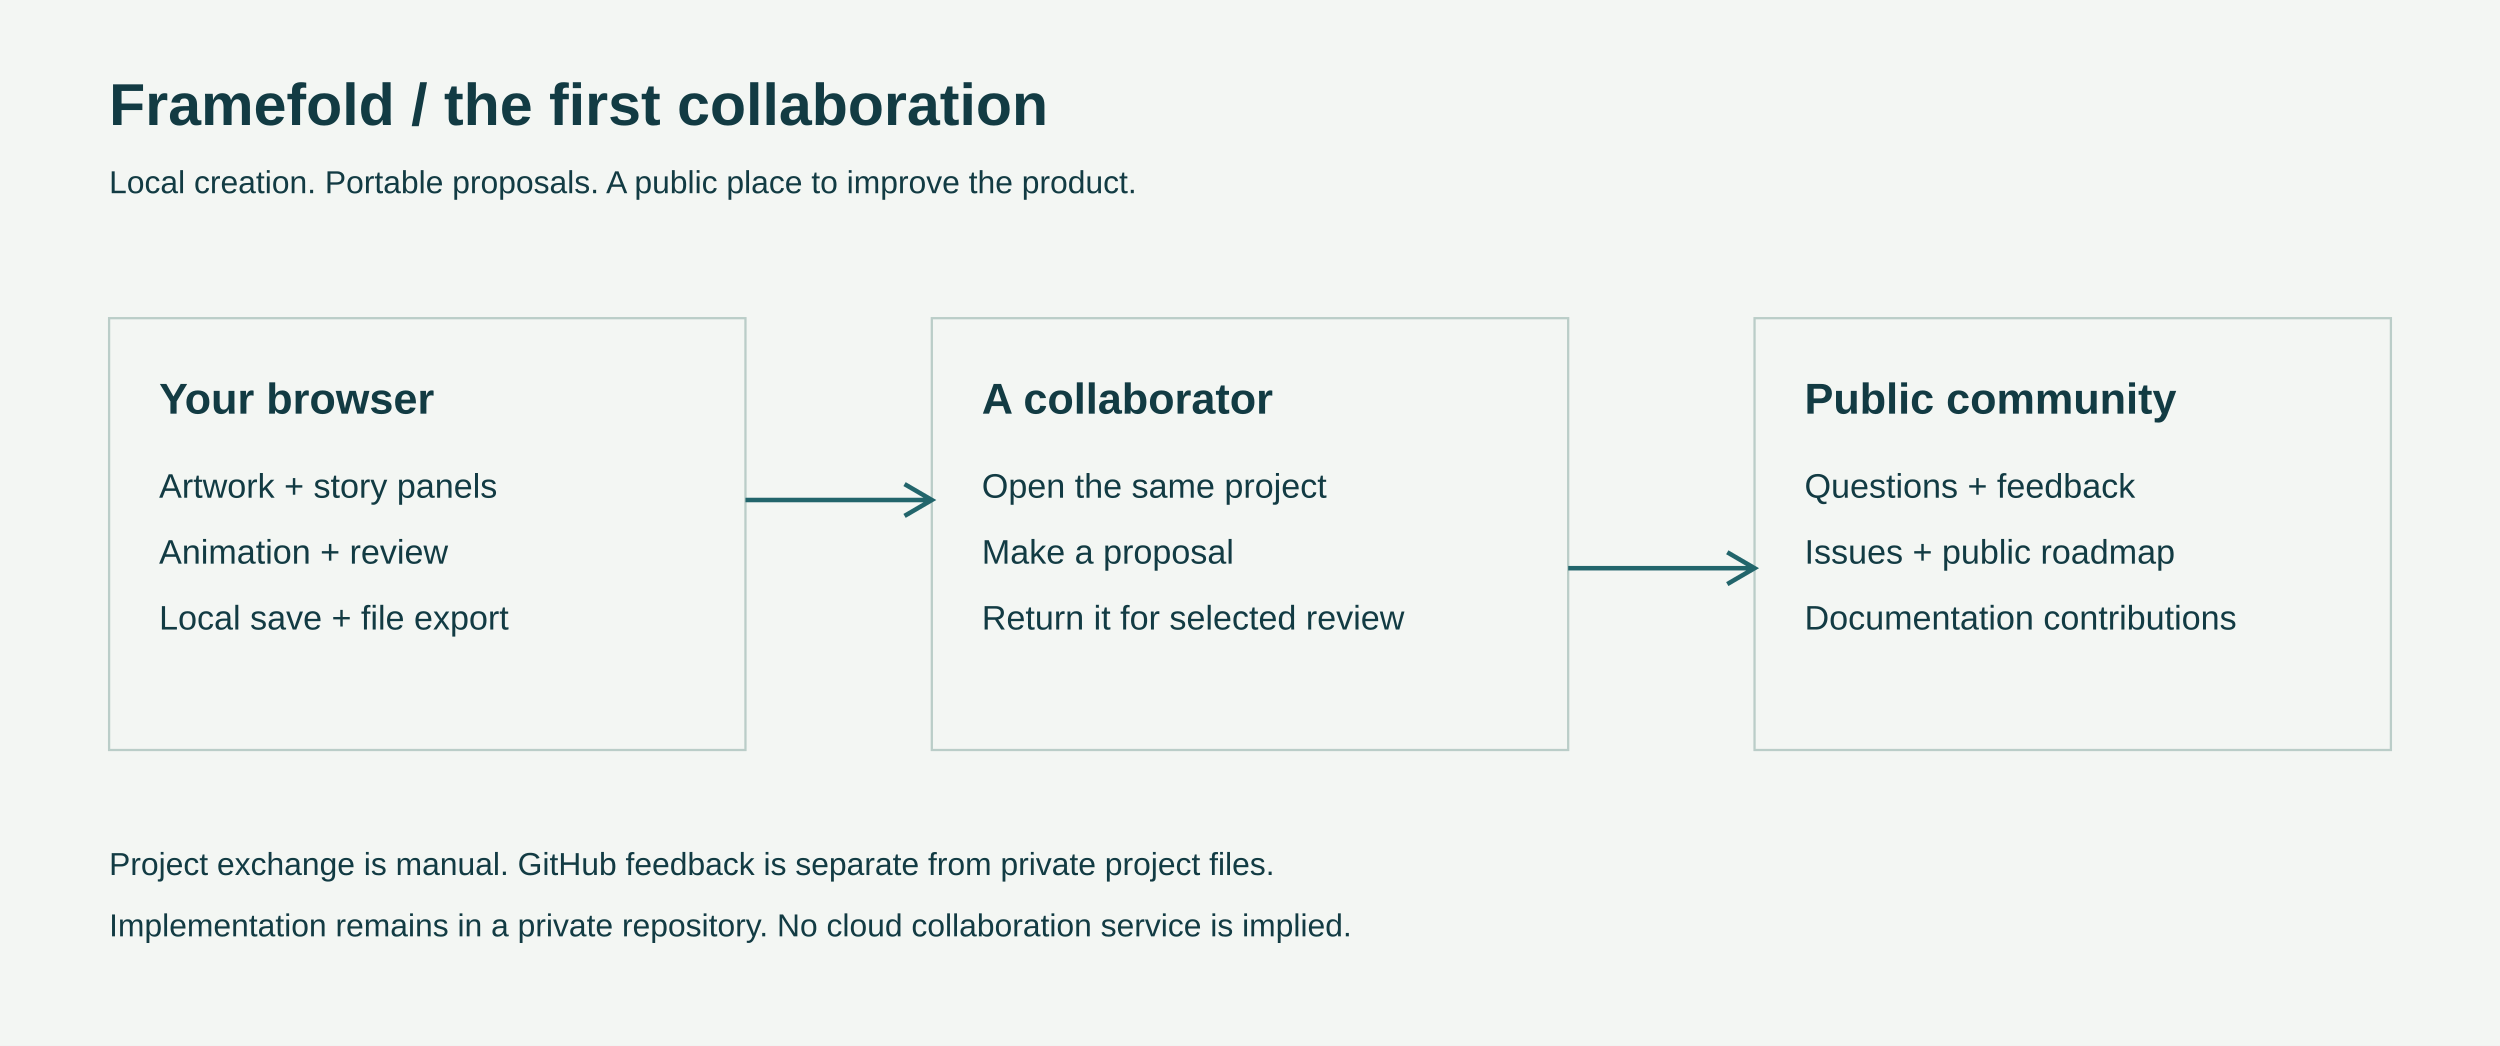
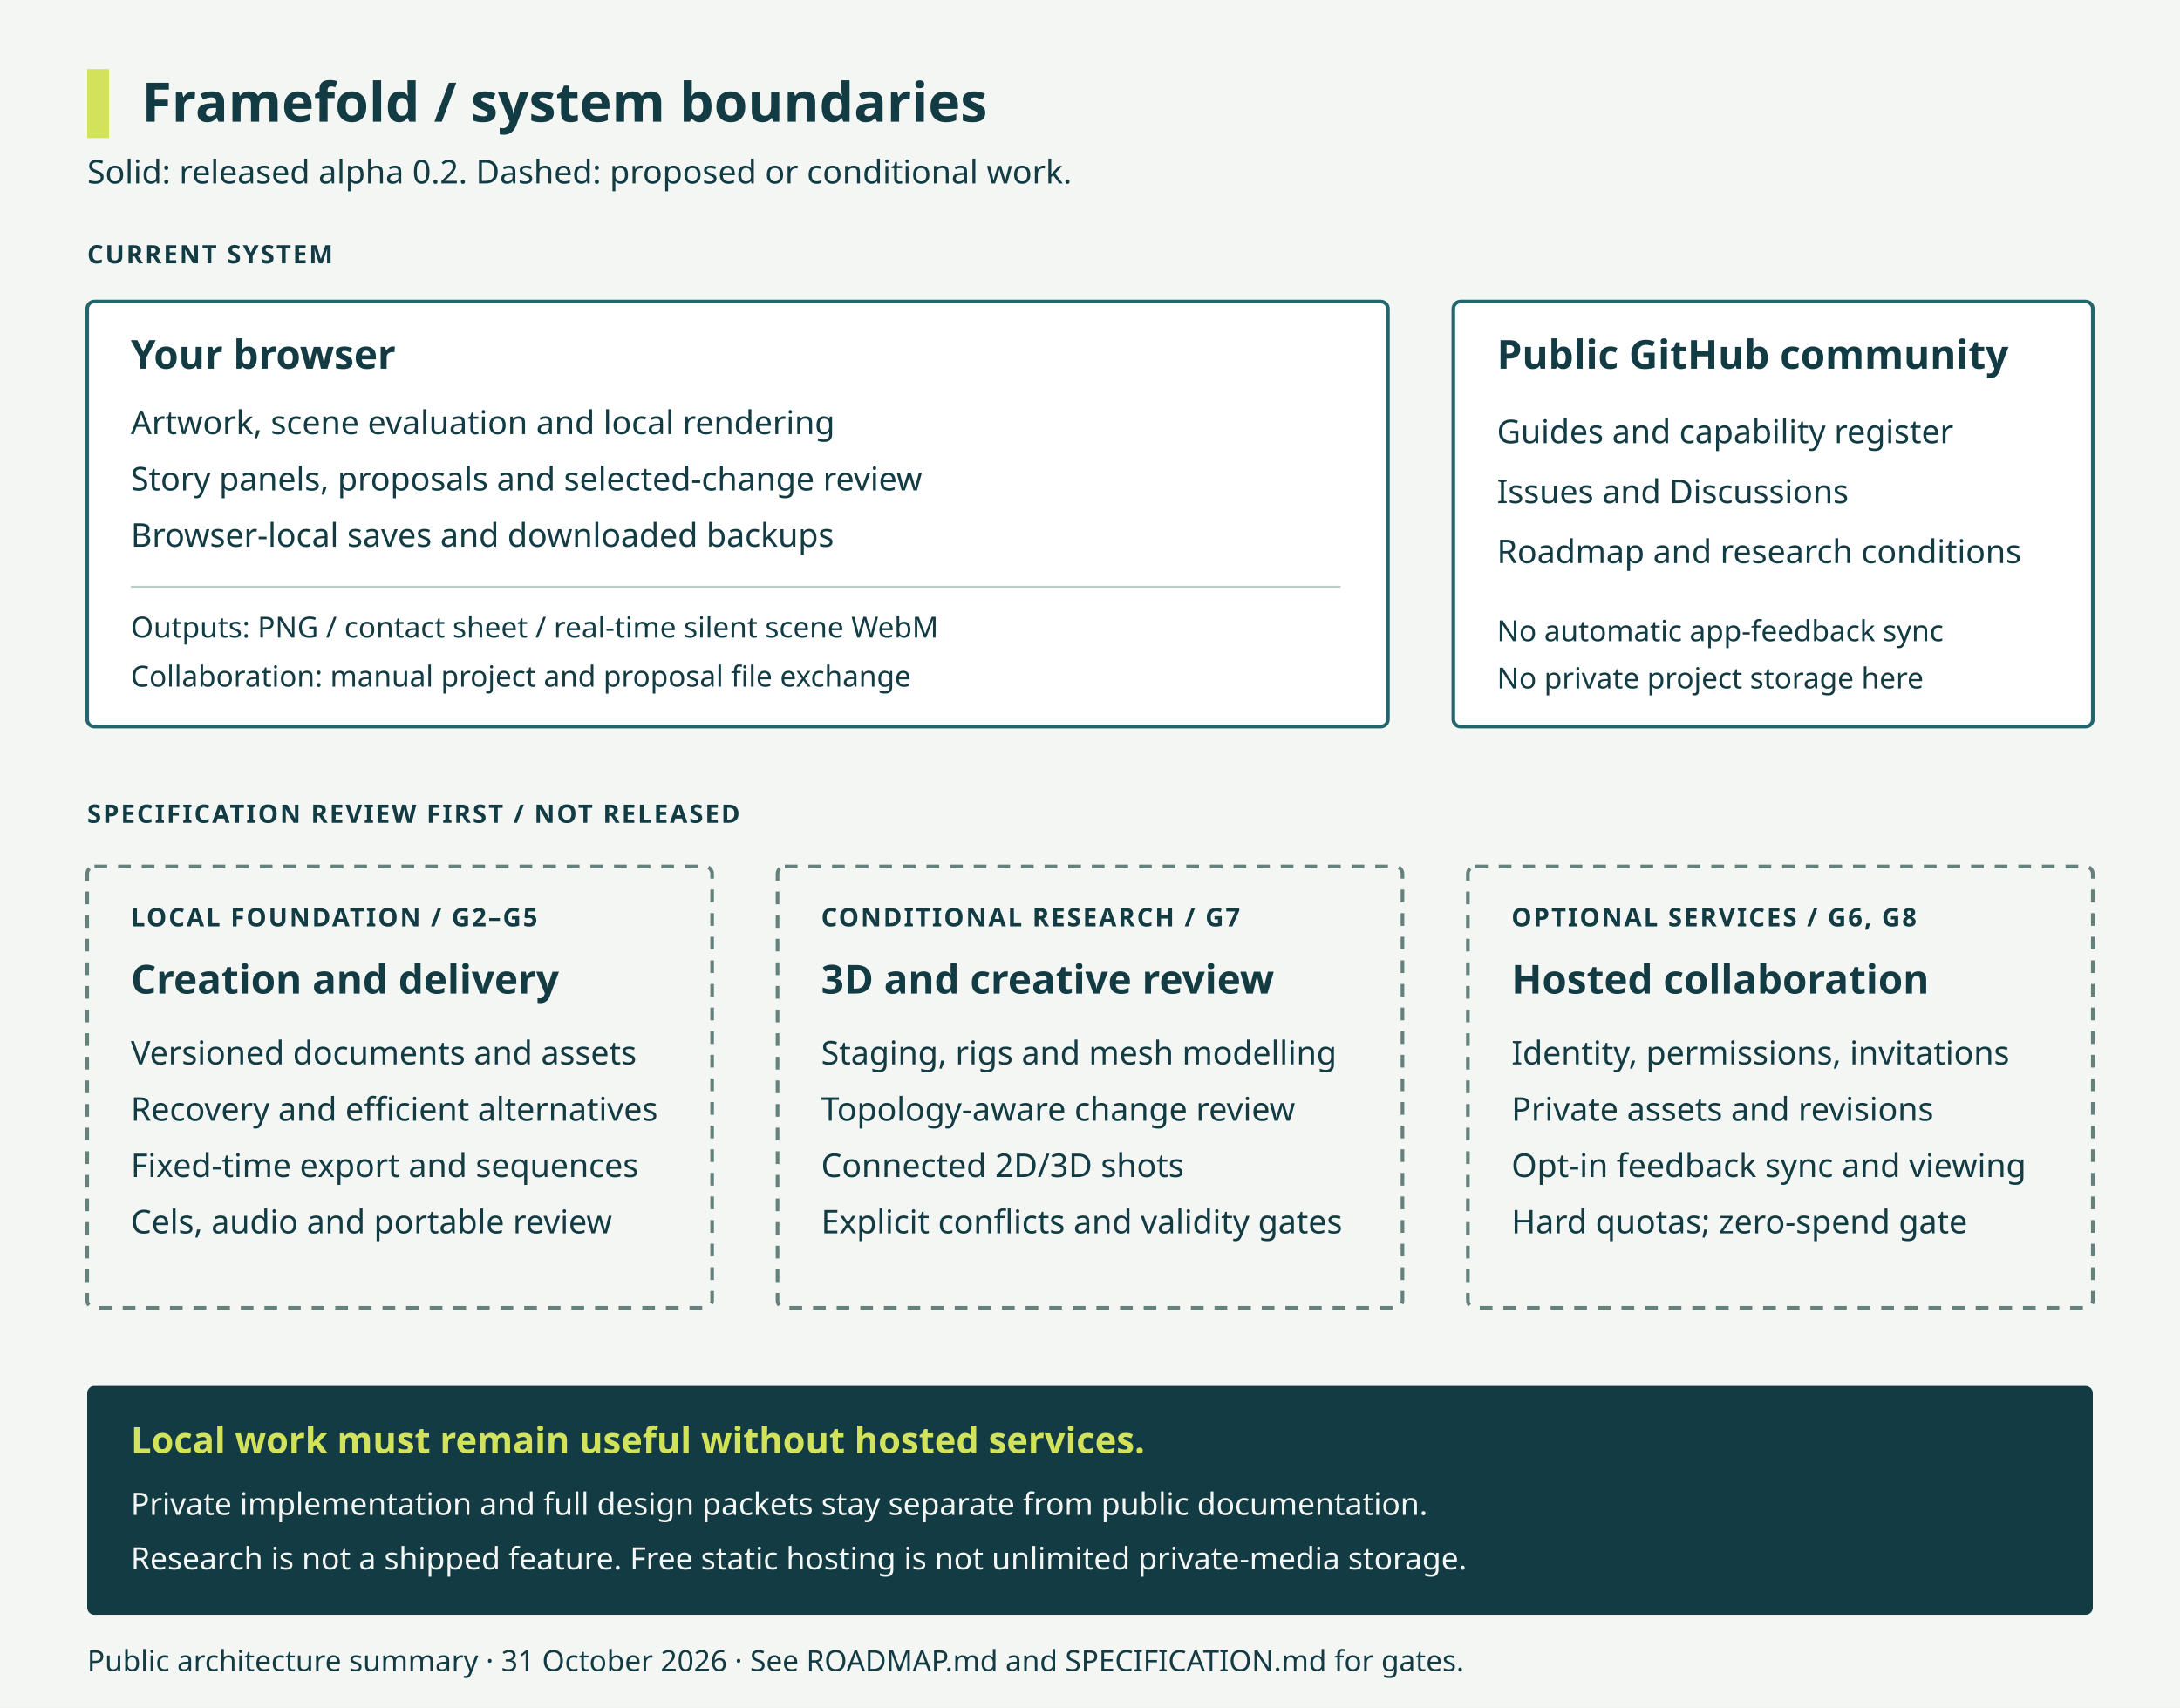
- <svg xmlns="http://www.w3.org/2000/svg" width="1100" height="460" viewBox="0 0 1100 460">
-   <rect width="1100" height="460" fill="#f3f6f3" />
-   <g font-family="Arial,sans-serif" fill="#123b43">
-     <text x="48" y="55" font-size="26" font-weight="bold">Framefold / the first collaboration</text>
-     <text x="48" y="85" font-size="14">Local creation. Portable proposals. A public place to improve the product.</text>
-     <g stroke="#bacdc8" fill="none">
-       <rect x="48" y="140" width="280" height="190" />
-       <rect x="410" y="140" width="280" height="190" />
-       <rect x="772" y="140" width="280" height="190" />
-       <path d="M328 220h82m-12-7 12 7-12 7M690 250h82m-12-7 12 7-12 7" stroke="#22656b" stroke-width="2" />
-     </g>
-     <g font-size="19" font-weight="bold">
-       <text x="70" y="182">Your browser</text>
-       <text x="432" y="182">A collaborator</text>
-       <text x="794" y="182">Public community</text>
-     </g>
-     <g font-size="15">
-       <text x="70" y="219">Artwork + story panels</text>
-       <text x="70" y="248">Animation + review</text>
-       <text x="70" y="277">Local save + file export</text>
-       <text x="432" y="219">Open the same project</text>
-       <text x="432" y="248">Make a proposal</text>
-       <text x="432" y="277">Return it for selected review</text>
-       <text x="794" y="219">Questions + feedback</text>
-       <text x="794" y="248">Issues + public roadmap</text>
-       <text x="794" y="277">Documentation contributions</text>
-     </g>
-     <text x="48" y="385" font-size="14">Project exchange is manual. GitHub feedback is separate from private project files.</text>
-     <text x="48" y="412" font-size="14">Implementation remains in a private repository. No cloud collaboration service is implied.</text>
-   </g>
+ <svg xmlns="http://www.w3.org/2000/svg" width="1200" height="940" viewBox="0 0 1200 940" role="img" aria-labelledby="title description">
+   <defs>
+     <style>text{font-family:'Source Sans 3','Segoe UI',sans-serif;fill:#123b43}.title{font-size:30px;font-weight:700}.heading{font-size:22px;font-weight:700}.body{font-size:18px}.small{font-size:16px}.label{font-size:14px;letter-spacing:1px;font-weight:700}.live{fill:#fff;stroke:#22656b;stroke-width:2}.future{fill:#f3f6f3;stroke:#64817c;stroke-width:2;stroke-dasharray:7 6}</style>
+   </defs>
+   <rect width="1200" height="940" fill="#f3f6f3" />
+   <rect x="48" y="38" width="12" height="38" fill="#d2e35b" />
+   <text class="title" x="78" y="67">Framefold / system boundaries</text>
+   <text class="body" x="48" y="101">Solid: released alpha 0.2. Dashed: proposed or conditional work.</text>
+   <text class="label" x="48" y="145">CURRENT SYSTEM</text>
+   <rect class="live" x="48" y="166" width="716" height="234" rx="4" />
+   <text class="heading" x="72" y="203">Your browser</text>
+   <text class="body" x="72" y="239">Artwork, scene evaluation and local rendering</text>
+   <text class="body" x="72" y="270">Story panels, proposals and selected-change review</text>
+   <text class="body" x="72" y="301">Browser-local saves and downloaded backups</text>
+   <line x1="72" y1="323" x2="738" y2="323" stroke="#bacdc8" />
+   <text class="small" x="72" y="351">Outputs: PNG / contact sheet / real-time silent scene WebM</text>
+   <text class="small" x="72" y="378">Collaboration: manual project and proposal file exchange</text>
+   <rect class="live" x="800" y="166" width="352" height="234" rx="4" />
+   <text class="heading" x="824" y="203">Public GitHub community</text>
+   <text class="body" x="824" y="244">Guides and capability register</text>
+   <text class="body" x="824" y="277">Issues and Discussions</text>
+   <text class="body" x="824" y="310">Roadmap and research conditions</text>
+   <text class="small" x="824" y="353">No automatic app-feedback sync</text>
+   <text class="small" x="824" y="379">No private project storage here</text>
+   <text class="label" x="48" y="453">SPECIFICATION REVIEW FIRST / NOT RELEASED</text>
+   <rect class="future" x="48" y="477" width="344" height="243" rx="4" />
+   <text class="label" x="72" y="510">LOCAL FOUNDATION / G2–G5</text>
+   <text class="heading" x="72" y="547">Creation and delivery</text>
+   <text class="body" x="72" y="586">Versioned documents and assets</text>
+   <text class="body" x="72" y="617">Recovery and efficient alternatives</text>
+   <text class="body" x="72" y="648">Fixed-time export and sequences</text>
+   <text class="body" x="72" y="679">Cels, audio and portable review</text>
+   <rect class="future" x="428" y="477" width="344" height="243" rx="4" />
+   <text class="label" x="452" y="510">CONDITIONAL RESEARCH / G7</text>
+   <text class="heading" x="452" y="547">3D and creative review</text>
+   <text class="body" x="452" y="586">Staging, rigs and mesh modelling</text>
+   <text class="body" x="452" y="617">Topology-aware change review</text>
+   <text class="body" x="452" y="648">Connected 2D/3D shots</text>
+   <text class="body" x="452" y="679">Explicit conflicts and validity gates</text>
+   <rect class="future" x="808" y="477" width="344" height="243" rx="4" />
+   <text class="label" x="832" y="510">OPTIONAL SERVICES / G6, G8</text>
+   <text class="heading" x="832" y="547">Hosted collaboration</text>
+   <text class="body" x="832" y="586">Identity, permissions, invitations</text>
+   <text class="body" x="832" y="617">Private assets and revisions</text>
+   <text class="body" x="832" y="648">Opt-in feedback sync and viewing</text>
+   <text class="body" x="832" y="679">Hard quotas; zero-spend gate</text>
+   <rect x="48" y="763" width="1104" height="126" fill="#123b43" rx="4" />
+   <text x="72" y="800" style="fill:#d2e35b;font-size:20px;font-weight:700">Local work must remain useful without hosted services.</text>
+   <text x="72" y="834" style="fill:#f3f6f3;font-size:17px">Private implementation and full design packets stay separate from public documentation.</text>
+   <text x="72" y="864" style="fill:#f3f6f3;font-size:17px">Research is not a shipped feature. Free static hosting is not unlimited private-media storage.</text>
+   <text class="small" x="48" y="920">Public architecture summary · 31 October 2026 · See ROADMAP.md and SPECIFICATION.md for gates.</text>
</svg>
